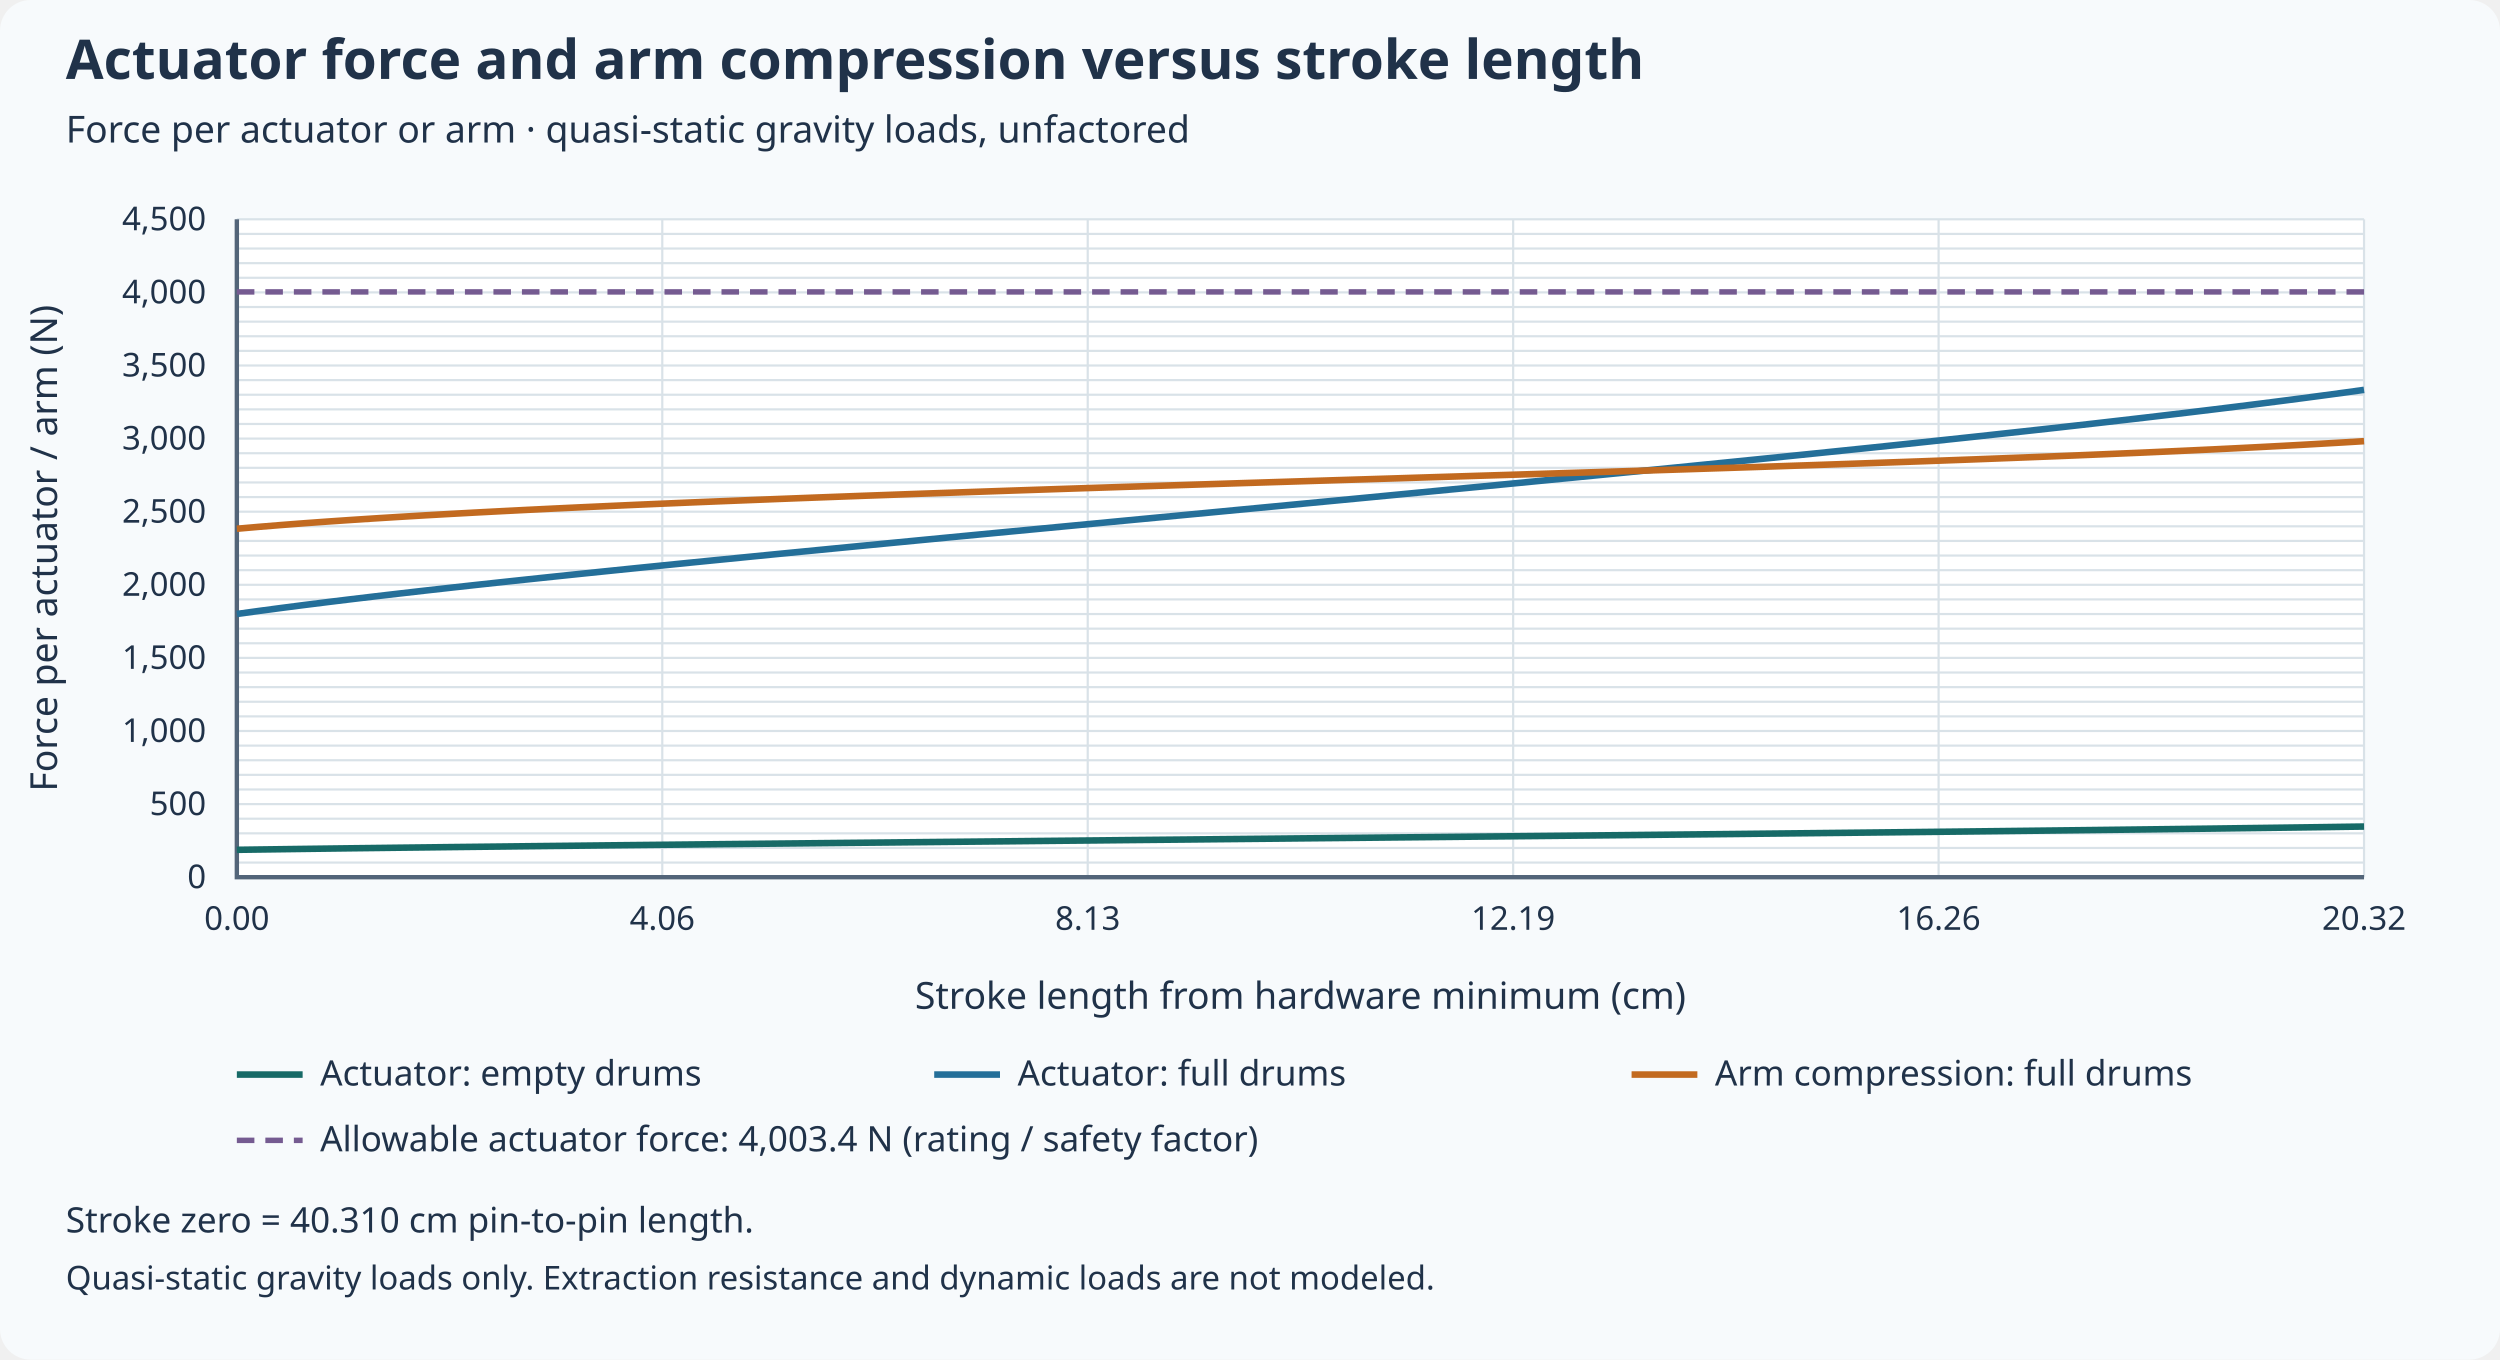
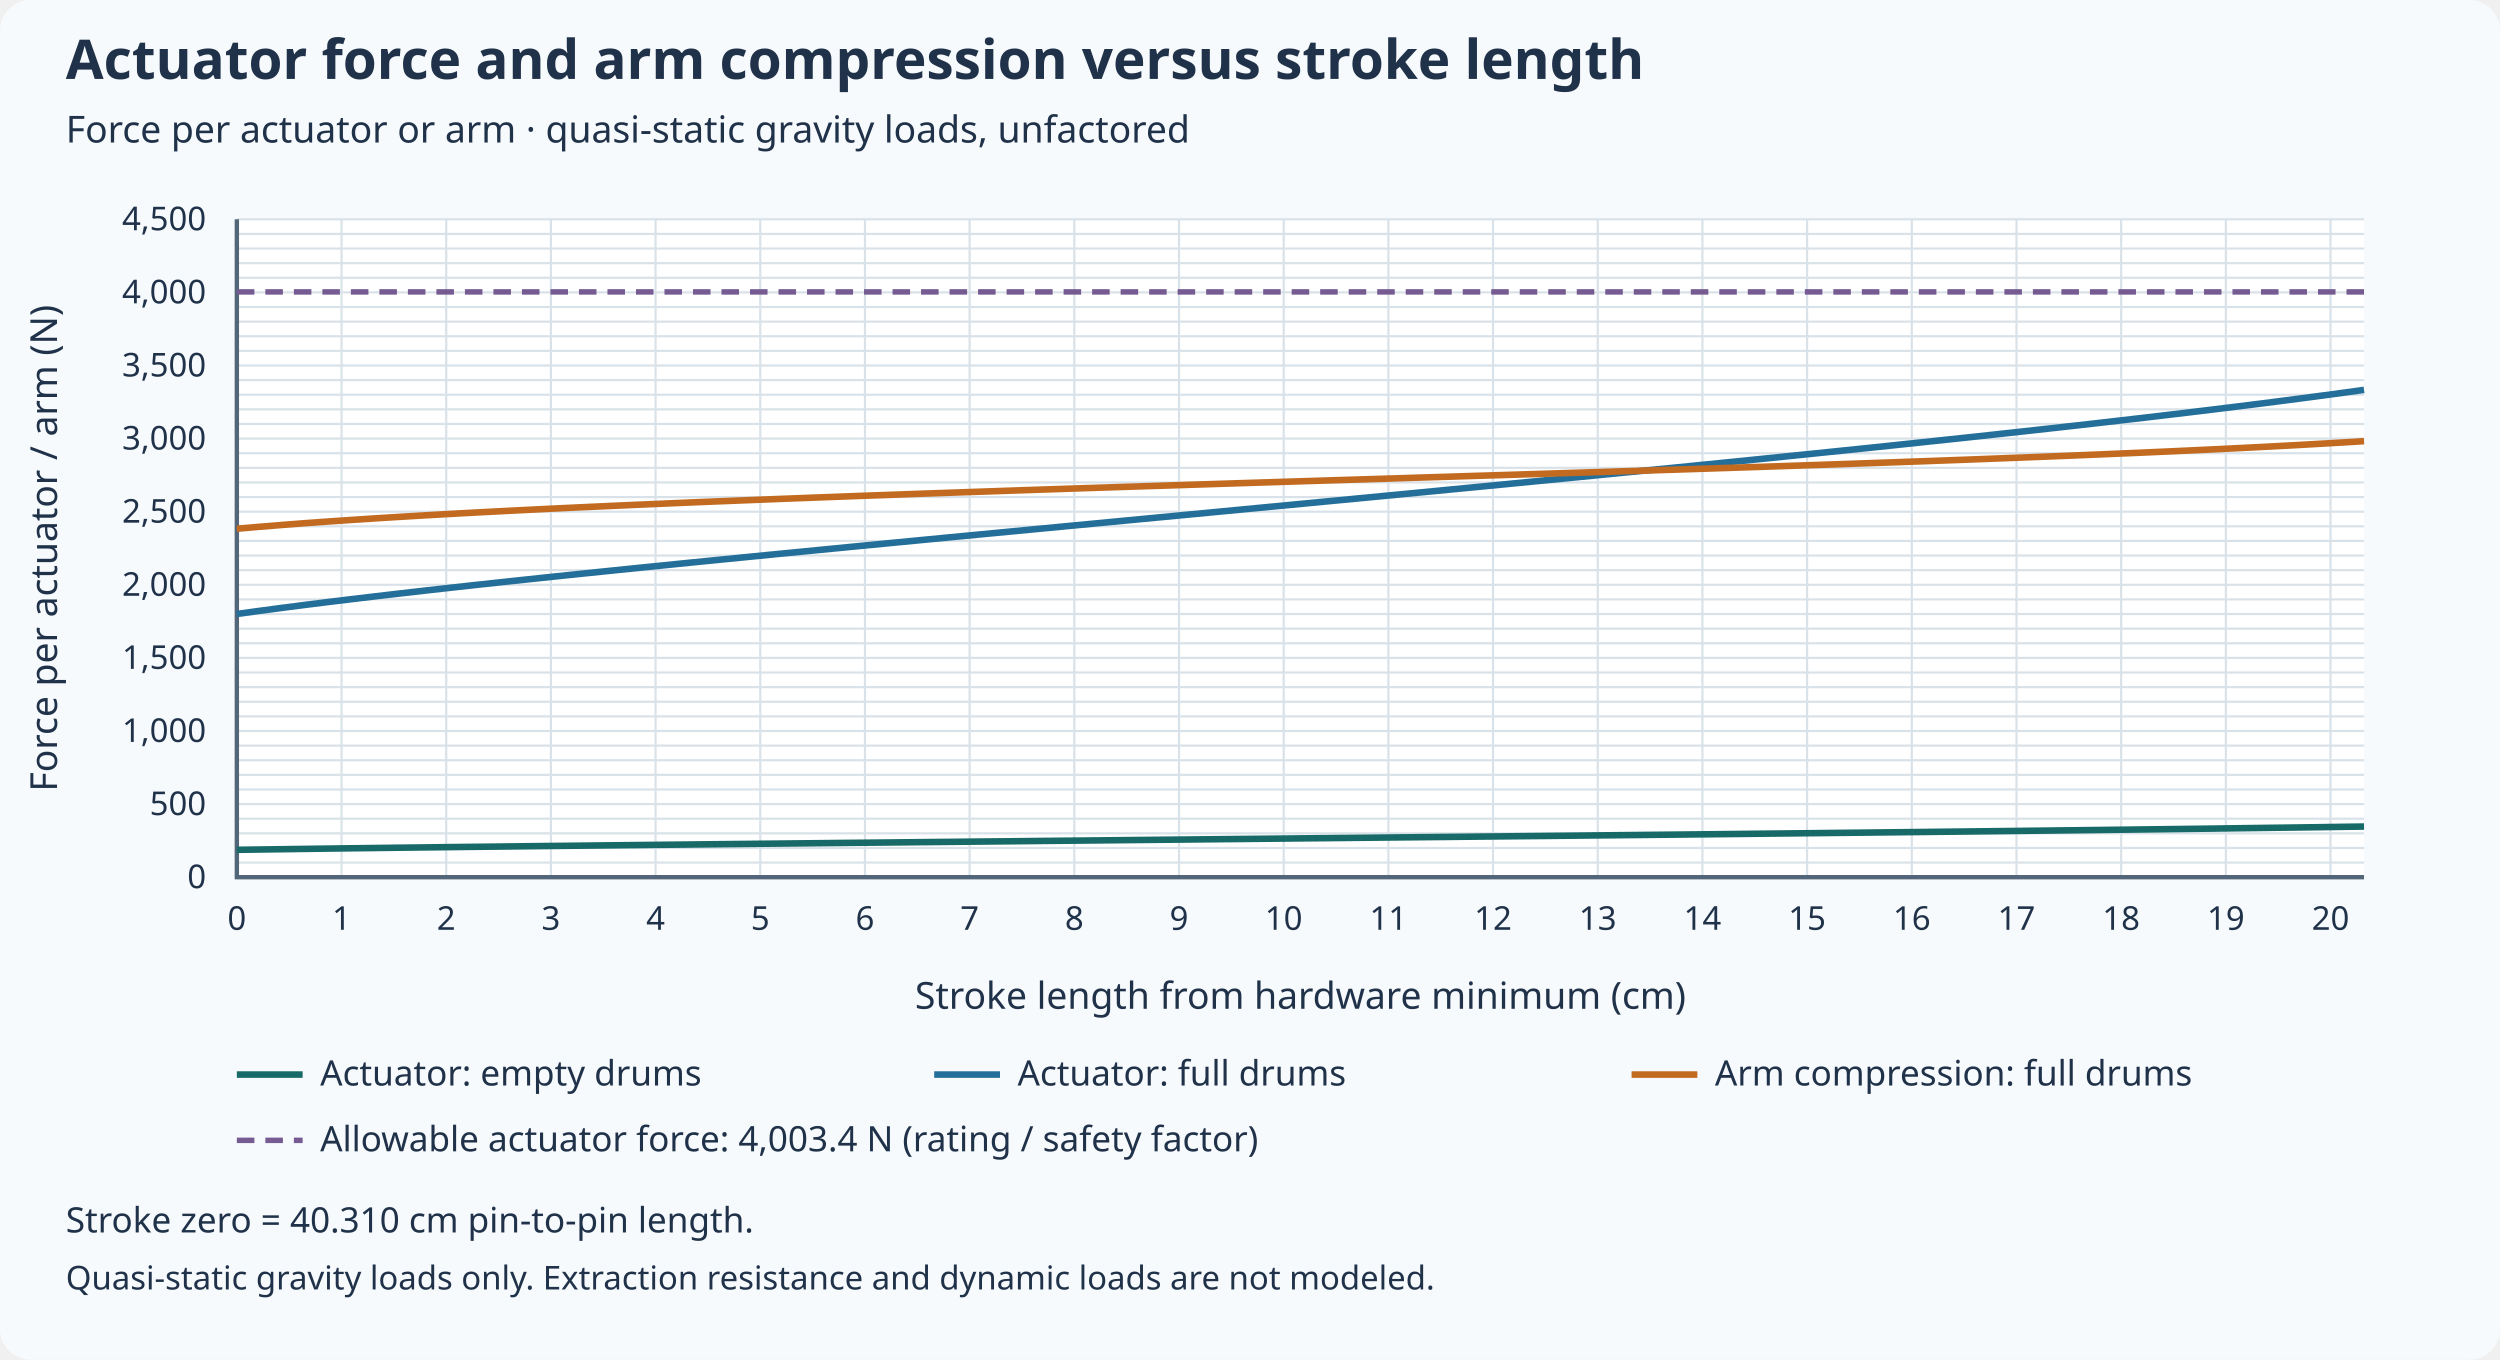
<svg xmlns="http://www.w3.org/2000/svg" viewBox="0 0 1140 620" role="img" aria-label="Actuator force and arm compression versus stroke length in N and cm" data-force-units="metric">
  <rect width="1140" height="620" rx="14" fill="#f7fafc" />
  <g font-family="sans-serif" fill="#203249">
    <text x="30" y="36" font-size="25" font-weight="700">Actuator force and arm compression versus stroke length</text>
    <text x="30" y="65" font-size="17">Force per actuator or arm · quasi-static gravity loads, unfactored</text>
    <rect x="108" y="100" width="970" height="300" fill="white" />
    <line data-grid="x" x1="108.00" y1="100" x2="108.00" y2="400" stroke="#d9e2e8" />
-     <text x="108.00" y="424" text-anchor="middle" font-size="15">0.00</text>
-     <line data-grid="x" x1="302.00" y1="100" x2="302.00" y2="400" stroke="#d9e2e8" />
-     <text x="302.00" y="424" text-anchor="middle" font-size="15">4.06</text>
-     <line data-grid="x" x1="496.00" y1="100" x2="496.00" y2="400" stroke="#d9e2e8" />
-     <text x="496.00" y="424" text-anchor="middle" font-size="15">8.13</text>
-     <line data-grid="x" x1="690.00" y1="100" x2="690.00" y2="400" stroke="#d9e2e8" />
-     <text x="690.00" y="424" text-anchor="middle" font-size="15">12.19</text>
-     <line data-grid="x" x1="884.00" y1="100" x2="884.00" y2="400" stroke="#d9e2e8" />
-     <text x="884.00" y="424" text-anchor="middle" font-size="15">16.26</text>
-     <line data-grid="x" x1="1078.00" y1="100" x2="1078.00" y2="400" stroke="#d9e2e8" />
-     <text x="1078.00" y="424" text-anchor="middle" font-size="15">20.32</text>
+     <text x="108.00" y="424" text-anchor="middle" font-size="15">0</text>
+     <line data-grid="x" x1="155.74" y1="100" x2="155.74" y2="400" stroke="#d9e2e8" />
+     <text x="155.74" y="424" text-anchor="middle" font-size="15">1</text>
+     <line data-grid="x" x1="203.47" y1="100" x2="203.47" y2="400" stroke="#d9e2e8" />
+     <text x="203.47" y="424" text-anchor="middle" font-size="15">2</text>
+     <line data-grid="x" x1="251.21" y1="100" x2="251.21" y2="400" stroke="#d9e2e8" />
+     <text x="251.21" y="424" text-anchor="middle" font-size="15">3</text>
+     <line data-grid="x" x1="298.94" y1="100" x2="298.94" y2="400" stroke="#d9e2e8" />
+     <text x="298.94" y="424" text-anchor="middle" font-size="15">4</text>
+     <line data-grid="x" x1="346.68" y1="100" x2="346.68" y2="400" stroke="#d9e2e8" />
+     <text x="346.68" y="424" text-anchor="middle" font-size="15">5</text>
+     <line data-grid="x" x1="394.42" y1="100" x2="394.42" y2="400" stroke="#d9e2e8" />
+     <text x="394.42" y="424" text-anchor="middle" font-size="15">6</text>
+     <line data-grid="x" x1="442.15" y1="100" x2="442.15" y2="400" stroke="#d9e2e8" />
+     <text x="442.15" y="424" text-anchor="middle" font-size="15">7</text>
+     <line data-grid="x" x1="489.89" y1="100" x2="489.89" y2="400" stroke="#d9e2e8" />
+     <text x="489.89" y="424" text-anchor="middle" font-size="15">8</text>
+     <line data-grid="x" x1="537.63" y1="100" x2="537.63" y2="400" stroke="#d9e2e8" />
+     <text x="537.63" y="424" text-anchor="middle" font-size="15">9</text>
+     <line data-grid="x" x1="585.36" y1="100" x2="585.36" y2="400" stroke="#d9e2e8" />
+     <text x="585.36" y="424" text-anchor="middle" font-size="15">10</text>
+     <line data-grid="x" x1="633.10" y1="100" x2="633.10" y2="400" stroke="#d9e2e8" />
+     <text x="633.10" y="424" text-anchor="middle" font-size="15">11</text>
+     <line data-grid="x" x1="680.83" y1="100" x2="680.83" y2="400" stroke="#d9e2e8" />
+     <text x="680.83" y="424" text-anchor="middle" font-size="15">12</text>
+     <line data-grid="x" x1="728.57" y1="100" x2="728.57" y2="400" stroke="#d9e2e8" />
+     <text x="728.57" y="424" text-anchor="middle" font-size="15">13</text>
+     <line data-grid="x" x1="776.31" y1="100" x2="776.31" y2="400" stroke="#d9e2e8" />
+     <text x="776.31" y="424" text-anchor="middle" font-size="15">14</text>
+     <line data-grid="x" x1="824.04" y1="100" x2="824.04" y2="400" stroke="#d9e2e8" />
+     <text x="824.04" y="424" text-anchor="middle" font-size="15">15</text>
+     <line data-grid="x" x1="871.78" y1="100" x2="871.78" y2="400" stroke="#d9e2e8" />
+     <text x="871.78" y="424" text-anchor="middle" font-size="15">16</text>
+     <line data-grid="x" x1="919.52" y1="100" x2="919.52" y2="400" stroke="#d9e2e8" />
+     <text x="919.52" y="424" text-anchor="middle" font-size="15">17</text>
+     <line data-grid="x" x1="967.25" y1="100" x2="967.25" y2="400" stroke="#d9e2e8" />
+     <text x="967.25" y="424" text-anchor="middle" font-size="15">18</text>
+     <line data-grid="x" x1="1014.99" y1="100" x2="1014.99" y2="400" stroke="#d9e2e8" />
+     <text x="1014.99" y="424" text-anchor="middle" font-size="15">19</text>
+     <line data-grid="x" x1="1062.72" y1="100" x2="1062.72" y2="400" stroke="#d9e2e8" />
+     <text x="1062.72" y="424" text-anchor="middle" font-size="15">20</text>
    <line data-grid="y" x1="108" y1="400.00" x2="1078" y2="400.00" stroke="#d9e2e8" />
    <text x="94" y="405.00" text-anchor="end" font-size="15">0</text>
    <line data-grid="y" x1="108" y1="393.33" x2="1078" y2="393.33" stroke="#d9e2e8" />
    <line data-grid="y" x1="108" y1="386.67" x2="1078" y2="386.67" stroke="#d9e2e8" />
    <line data-grid="y" x1="108" y1="380.00" x2="1078" y2="380.00" stroke="#d9e2e8" />
    <line data-grid="y" x1="108" y1="373.33" x2="1078" y2="373.33" stroke="#d9e2e8" />
    <line data-grid="y" x1="108" y1="366.67" x2="1078" y2="366.67" stroke="#d9e2e8" />
    <text x="94" y="371.67" text-anchor="end" font-size="15">500</text>
    <line data-grid="y" x1="108" y1="360.00" x2="1078" y2="360.00" stroke="#d9e2e8" />
    <line data-grid="y" x1="108" y1="353.33" x2="1078" y2="353.33" stroke="#d9e2e8" />
    <line data-grid="y" x1="108" y1="346.67" x2="1078" y2="346.67" stroke="#d9e2e8" />
    <line data-grid="y" x1="108" y1="340.00" x2="1078" y2="340.00" stroke="#d9e2e8" />
    <line data-grid="y" x1="108" y1="333.33" x2="1078" y2="333.33" stroke="#d9e2e8" />
    <text x="94" y="338.33" text-anchor="end" font-size="15">1,000</text>
    <line data-grid="y" x1="108" y1="326.67" x2="1078" y2="326.67" stroke="#d9e2e8" />
    <line data-grid="y" x1="108" y1="320.00" x2="1078" y2="320.00" stroke="#d9e2e8" />
    <line data-grid="y" x1="108" y1="313.33" x2="1078" y2="313.33" stroke="#d9e2e8" />
    <line data-grid="y" x1="108" y1="306.67" x2="1078" y2="306.67" stroke="#d9e2e8" />
    <line data-grid="y" x1="108" y1="300.00" x2="1078" y2="300.00" stroke="#d9e2e8" />
    <text x="94" y="305.00" text-anchor="end" font-size="15">1,500</text>
    <line data-grid="y" x1="108" y1="293.33" x2="1078" y2="293.33" stroke="#d9e2e8" />
    <line data-grid="y" x1="108" y1="286.67" x2="1078" y2="286.67" stroke="#d9e2e8" />
    <line data-grid="y" x1="108" y1="280.00" x2="1078" y2="280.00" stroke="#d9e2e8" />
    <line data-grid="y" x1="108" y1="273.33" x2="1078" y2="273.33" stroke="#d9e2e8" />
    <line data-grid="y" x1="108" y1="266.67" x2="1078" y2="266.67" stroke="#d9e2e8" />
    <text x="94" y="271.67" text-anchor="end" font-size="15">2,000</text>
    <line data-grid="y" x1="108" y1="260.00" x2="1078" y2="260.00" stroke="#d9e2e8" />
    <line data-grid="y" x1="108" y1="253.33" x2="1078" y2="253.33" stroke="#d9e2e8" />
    <line data-grid="y" x1="108" y1="246.67" x2="1078" y2="246.67" stroke="#d9e2e8" />
    <line data-grid="y" x1="108" y1="240.00" x2="1078" y2="240.00" stroke="#d9e2e8" />
    <line data-grid="y" x1="108" y1="233.33" x2="1078" y2="233.33" stroke="#d9e2e8" />
    <text x="94" y="238.33" text-anchor="end" font-size="15">2,500</text>
    <line data-grid="y" x1="108" y1="226.67" x2="1078" y2="226.67" stroke="#d9e2e8" />
    <line data-grid="y" x1="108" y1="220.00" x2="1078" y2="220.00" stroke="#d9e2e8" />
    <line data-grid="y" x1="108" y1="213.33" x2="1078" y2="213.33" stroke="#d9e2e8" />
    <line data-grid="y" x1="108" y1="206.67" x2="1078" y2="206.67" stroke="#d9e2e8" />
    <line data-grid="y" x1="108" y1="200.00" x2="1078" y2="200.00" stroke="#d9e2e8" />
    <text x="94" y="205.00" text-anchor="end" font-size="15">3,000</text>
    <line data-grid="y" x1="108" y1="193.33" x2="1078" y2="193.33" stroke="#d9e2e8" />
    <line data-grid="y" x1="108" y1="186.67" x2="1078" y2="186.67" stroke="#d9e2e8" />
    <line data-grid="y" x1="108" y1="180.00" x2="1078" y2="180.00" stroke="#d9e2e8" />
    <line data-grid="y" x1="108" y1="173.33" x2="1078" y2="173.33" stroke="#d9e2e8" />
    <line data-grid="y" x1="108" y1="166.67" x2="1078" y2="166.67" stroke="#d9e2e8" />
    <text x="94" y="171.67" text-anchor="end" font-size="15">3,500</text>
    <line data-grid="y" x1="108" y1="160.00" x2="1078" y2="160.00" stroke="#d9e2e8" />
    <line data-grid="y" x1="108" y1="153.33" x2="1078" y2="153.33" stroke="#d9e2e8" />
    <line data-grid="y" x1="108" y1="146.67" x2="1078" y2="146.67" stroke="#d9e2e8" />
    <line data-grid="y" x1="108" y1="140.00" x2="1078" y2="140.00" stroke="#d9e2e8" />
    <line data-grid="y" x1="108" y1="133.33" x2="1078" y2="133.33" stroke="#d9e2e8" />
    <text x="94" y="138.33" text-anchor="end" font-size="15">4,000</text>
    <line data-grid="y" x1="108" y1="126.67" x2="1078" y2="126.67" stroke="#d9e2e8" />
    <line data-grid="y" x1="108" y1="120.00" x2="1078" y2="120.00" stroke="#d9e2e8" />
    <line data-grid="y" x1="108" y1="113.33" x2="1078" y2="113.33" stroke="#d9e2e8" />
    <line data-grid="y" x1="108" y1="106.67" x2="1078" y2="106.67" stroke="#d9e2e8" />
    <line data-grid="y" x1="108" y1="100.00" x2="1078" y2="100.00" stroke="#d9e2e8" />
    <text x="94" y="105.00" text-anchor="end" font-size="15">4,500</text>
    <path d="M108 100 V400 H1078" fill="none" stroke="#536579" stroke-width="2" />
    <polyline data-load="empty" points="108.00,387.52 117.98,387.38 128.18,387.24 138.59,387.10 149.21,386.96 160.02,386.82 171.02,386.69 182.20,386.55 193.55,386.42 205.07,386.28 216.75,386.15 228.58,386.02 240.56,385.88 252.67,385.75 264.92,385.62 277.29,385.48 289.77,385.35 302.37,385.22 315.07,385.09 327.86,384.95 340.74,384.82 353.71,384.69 366.75,384.56 379.87,384.42 393.05,384.29 406.28,384.16 419.57,384.02 432.90,383.89 446.27,383.76 459.68,383.63 473.11,383.49 486.56,383.36 500.03,383.23 513.52,383.09 527.01,382.96 540.49,382.83 553.98,382.69 567.45,382.56 580.91,382.43 594.35,382.29 607.77,382.16 621.15,382.03 634.50,381.89 647.81,381.76 661.08,381.63 674.30,381.49 687.47,381.36 700.58,381.23 713.63,381.10 726.62,380.96 739.54,380.83 752.38,380.70 765.15,380.57 777.84,380.44 790.44,380.31 802.96,380.17 815.38,380.04 827.71,379.91 839.95,379.78 852.08,379.65 864.10,379.52 876.02,379.39 887.82,379.26 899.51,379.13 911.09,379.00 922.54,378.87 933.87,378.74 945.07,378.61 956.14,378.48 967.08,378.35 977.89,378.22 988.56,378.09 999.09,377.96 1009.48,377.83 1019.72,377.69 1029.81,377.56 1039.76,377.43 1049.55,377.30 1059.19,377.17 1068.68,377.03 1078.00,376.90" fill="none" stroke="#176a67" stroke-width="3" />
    <line x1="108" y1="490" x2="138" y2="490" stroke="#176a67" stroke-width="3" />
    <text x="146" y="495" font-size="16">Actuator: empty drums</text>
    <polyline data-load="loaded" points="108.00,279.97 117.98,278.60 128.18,277.24 138.59,275.90 149.21,274.57 160.02,273.25 171.02,271.94 182.20,270.64 193.55,269.34 205.07,268.05 216.75,266.76 228.58,265.48 240.56,264.20 252.67,262.92 264.92,261.64 277.29,260.37 289.77,259.09 302.37,257.82 315.07,256.54 327.86,255.27 340.74,253.99 353.71,252.71 366.75,251.44 379.87,250.16 393.05,248.88 406.28,247.60 419.57,246.32 432.90,245.04 446.27,243.76 459.68,242.48 473.11,241.20 486.56,239.92 500.03,238.64 513.52,237.35 527.01,236.07 540.49,234.79 553.98,233.51 567.45,232.22 580.91,230.94 594.35,229.66 607.77,228.38 621.15,227.10 634.50,225.82 647.81,224.54 661.08,223.26 674.30,221.99 687.47,220.71 700.58,219.43 713.63,218.16 726.62,216.89 739.54,215.62 752.38,214.35 765.15,213.08 777.84,211.81 790.44,210.55 802.96,209.29 815.38,208.02 827.71,206.76 839.95,205.50 852.08,204.25 864.10,202.99 876.02,201.73 887.82,200.48 899.51,199.23 911.09,197.97 922.54,196.72 933.87,195.47 945.07,194.22 956.14,192.97 967.08,191.71 977.89,190.46 988.56,189.20 999.09,187.95 1009.48,186.69 1019.72,185.43 1029.81,184.17 1039.76,182.90 1049.55,181.63 1059.19,180.35 1068.68,179.07 1078.00,177.78" fill="none" stroke="#246f99" stroke-width="3" />
    <line x1="426" y1="490" x2="456" y2="490" stroke="#246f99" stroke-width="3" />
    <text x="464" y="495" font-size="16">Actuator: full drums</text>
    <polyline data-load="compression" points="108.00,241.11 117.98,240.24 128.18,239.41 138.59,238.61 149.21,237.84 160.02,237.10 171.02,236.38 182.20,235.69 193.55,235.01 205.07,234.36 216.75,233.72 228.58,233.10 240.56,232.49 252.67,231.90 264.92,231.32 277.29,230.76 289.77,230.20 302.37,229.66 315.07,229.12 327.86,228.60 340.74,228.09 353.71,227.58 366.75,227.08 379.87,226.59 393.05,226.10 406.28,225.63 419.57,225.15 432.90,224.69 446.27,224.23 459.68,223.77 473.11,223.32 486.56,222.87 500.03,222.43 513.52,221.99 527.01,221.56 540.49,221.13 553.98,220.70 567.45,220.27 580.91,219.85 594.35,219.43 607.77,219.01 621.15,218.60 634.50,218.19 647.81,217.77 661.08,217.36 674.30,216.95 687.47,216.55 700.58,216.14 713.63,215.73 726.62,215.33 739.54,214.92 752.38,214.52 765.15,214.11 777.84,213.70 790.44,213.29 802.96,212.88 815.38,212.46 827.71,212.05 839.95,211.63 852.08,211.21 864.10,210.78 876.02,210.36 887.82,209.93 899.51,209.50 911.09,209.06 922.54,208.62 933.87,208.18 945.07,207.73 956.14,207.27 967.08,206.81 977.89,206.35 988.56,205.87 999.09,205.39 1009.48,204.90 1019.72,204.40 1029.81,203.89 1039.76,203.37 1049.55,202.84 1059.19,202.29 1068.68,201.74 1078.00,201.17" fill="none" stroke="#c26a20" stroke-width="3" />
    <line x1="744" y1="490" x2="774" y2="490" stroke="#c26a20" stroke-width="3" />
    <text x="782" y="495" font-size="16">Arm compression: full drums</text>
    <line data-load="capacity" data-capacity="4003.39945373" x1="108" y1="133.11" x2="1078" y2="133.11" stroke="#755b91" stroke-width="2.5" stroke-dasharray="8 5" />
    <line x1="108" y1="520" x2="138" y2="520" stroke="#755b91" stroke-width="2.5" stroke-dasharray="8 5" />
    <text x="146" y="525" font-size="16">Allowable actuator force: 4,003.4 N (rating / safety factor)</text>
    <text x="593" y="460" text-anchor="middle" font-size="17">Stroke length from hardware minimum (cm)</text>
    <text x="26" y="250" transform="rotate(-90 26 250)" text-anchor="middle" font-size="17">Force per actuator / arm (N)</text>
    <text x="30" y="562" font-size="16">Stroke zero = 40.310 cm pin-to-pin length.</text>
    <text x="30" y="588" font-size="15">Quasi-static gravity loads only. Extraction resistance and dynamic loads are not modeled.</text>
  </g>
</svg>
